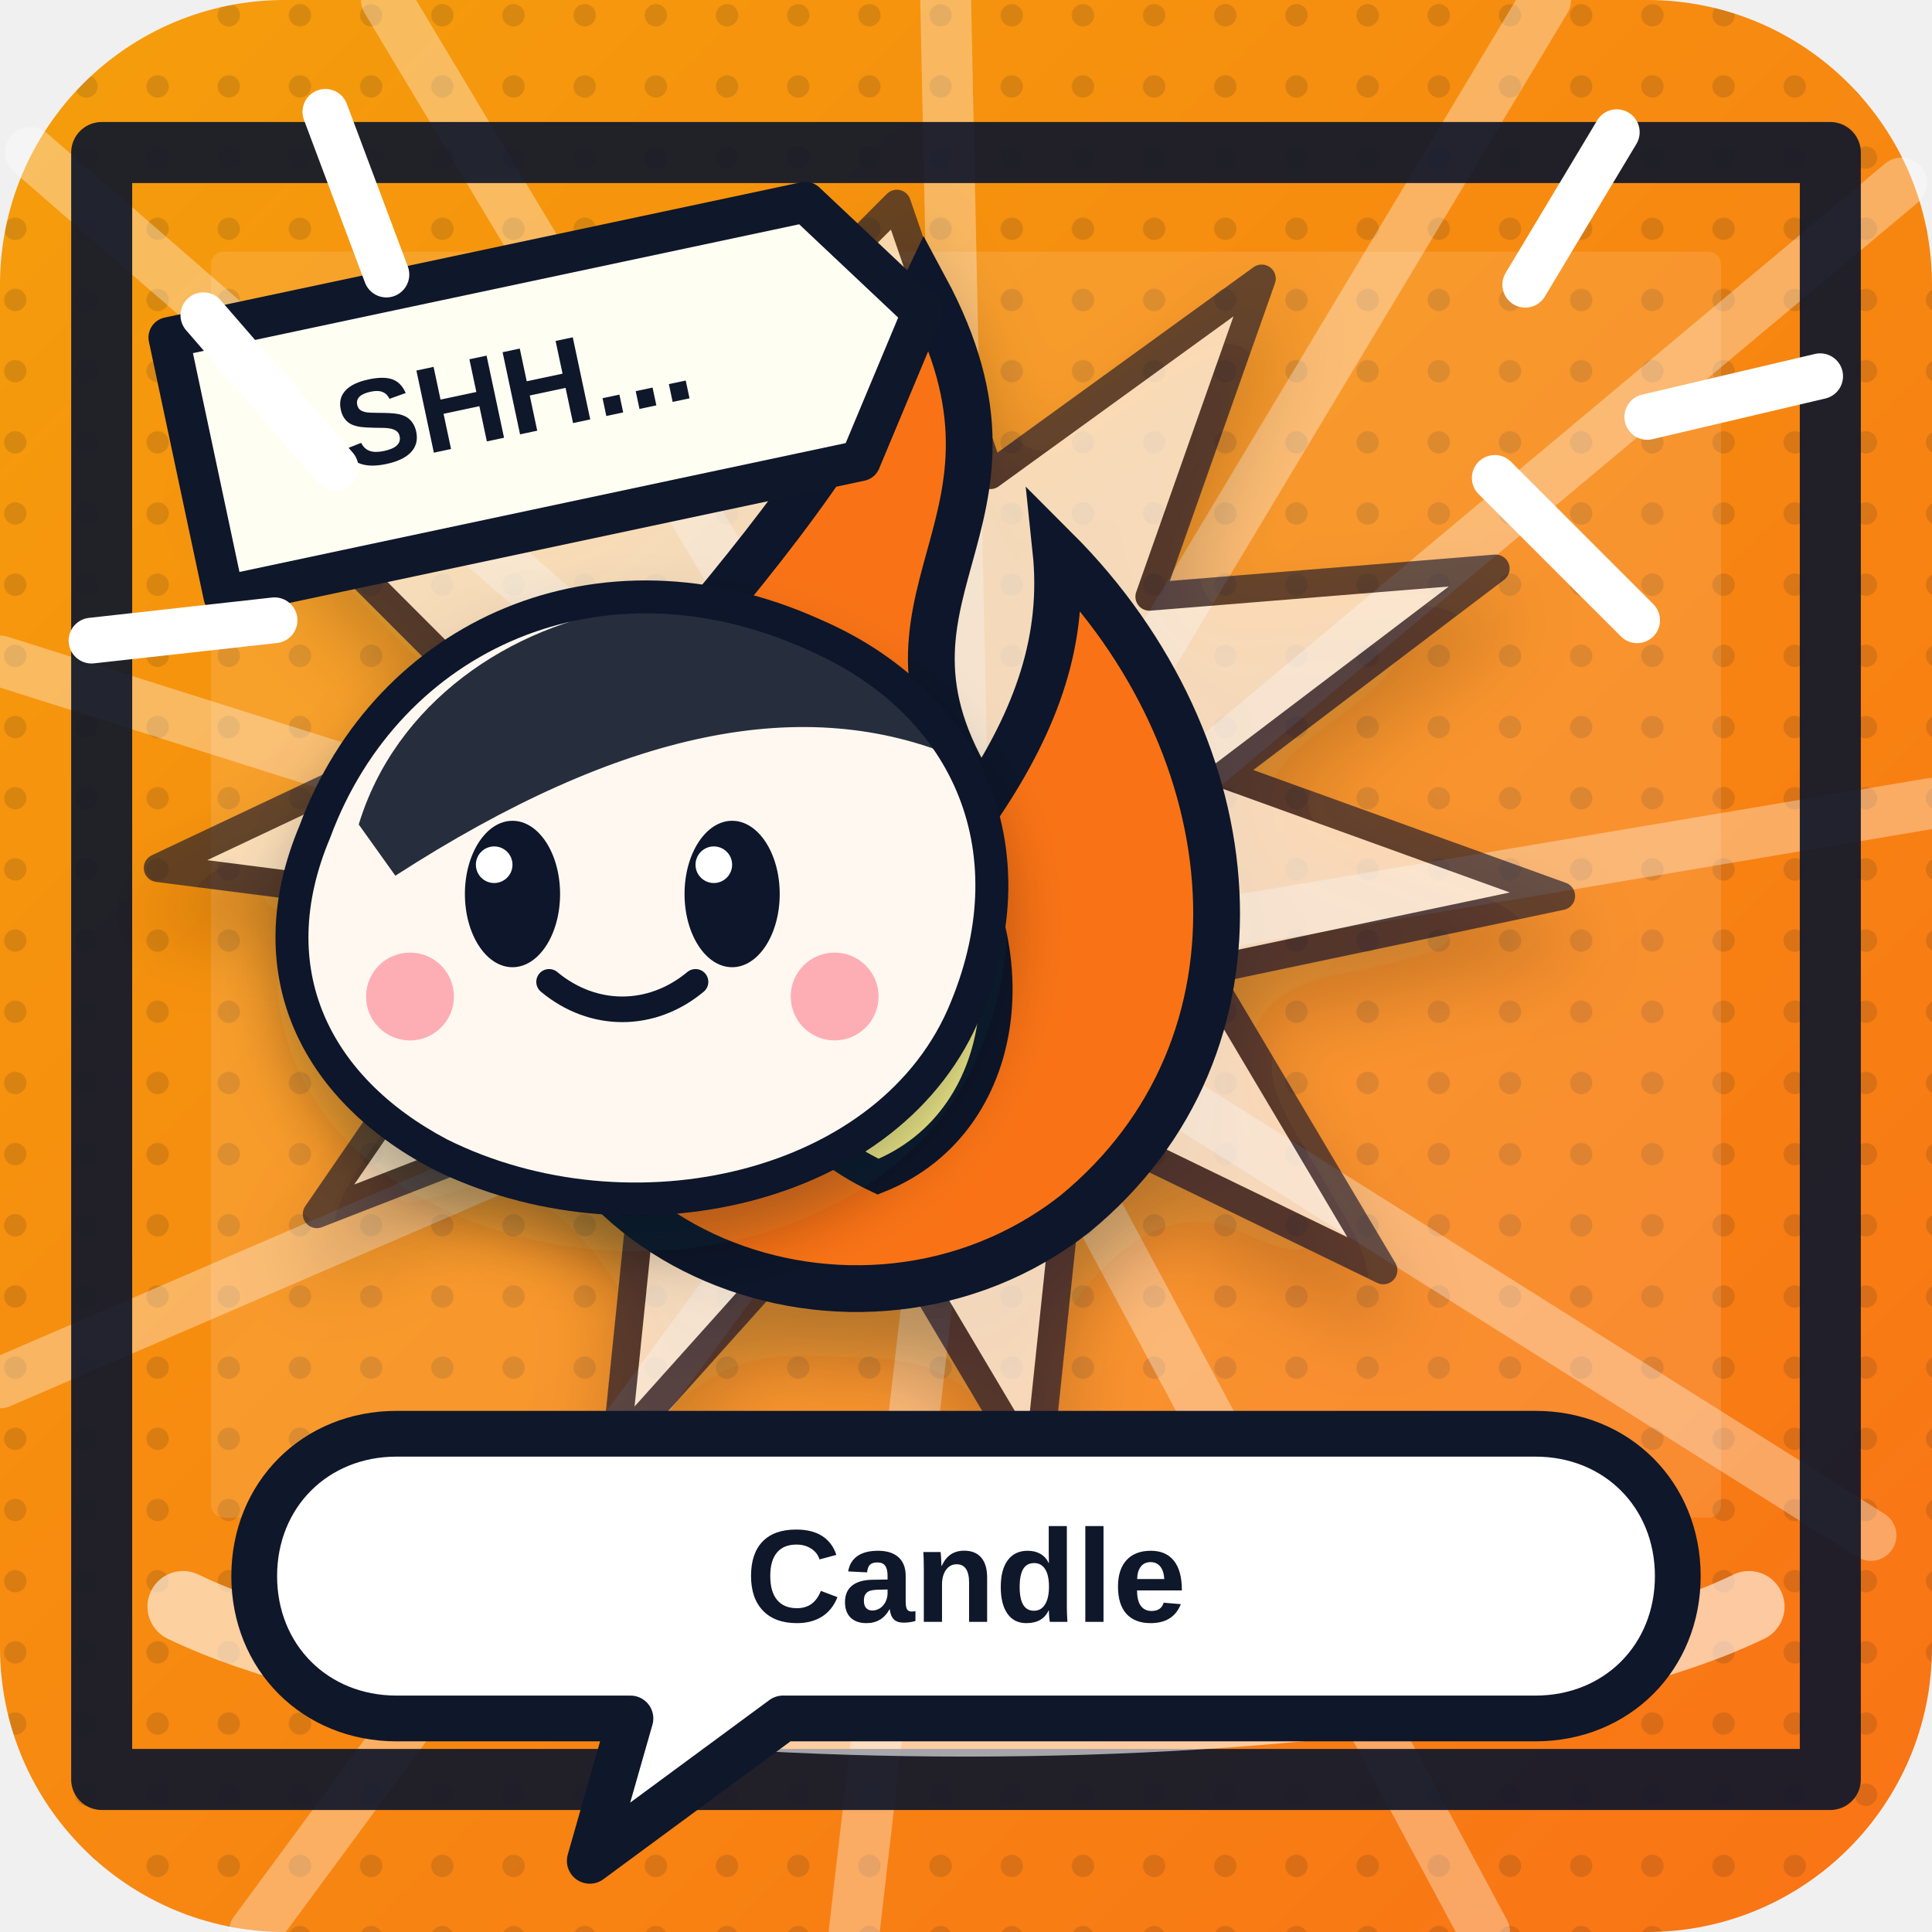
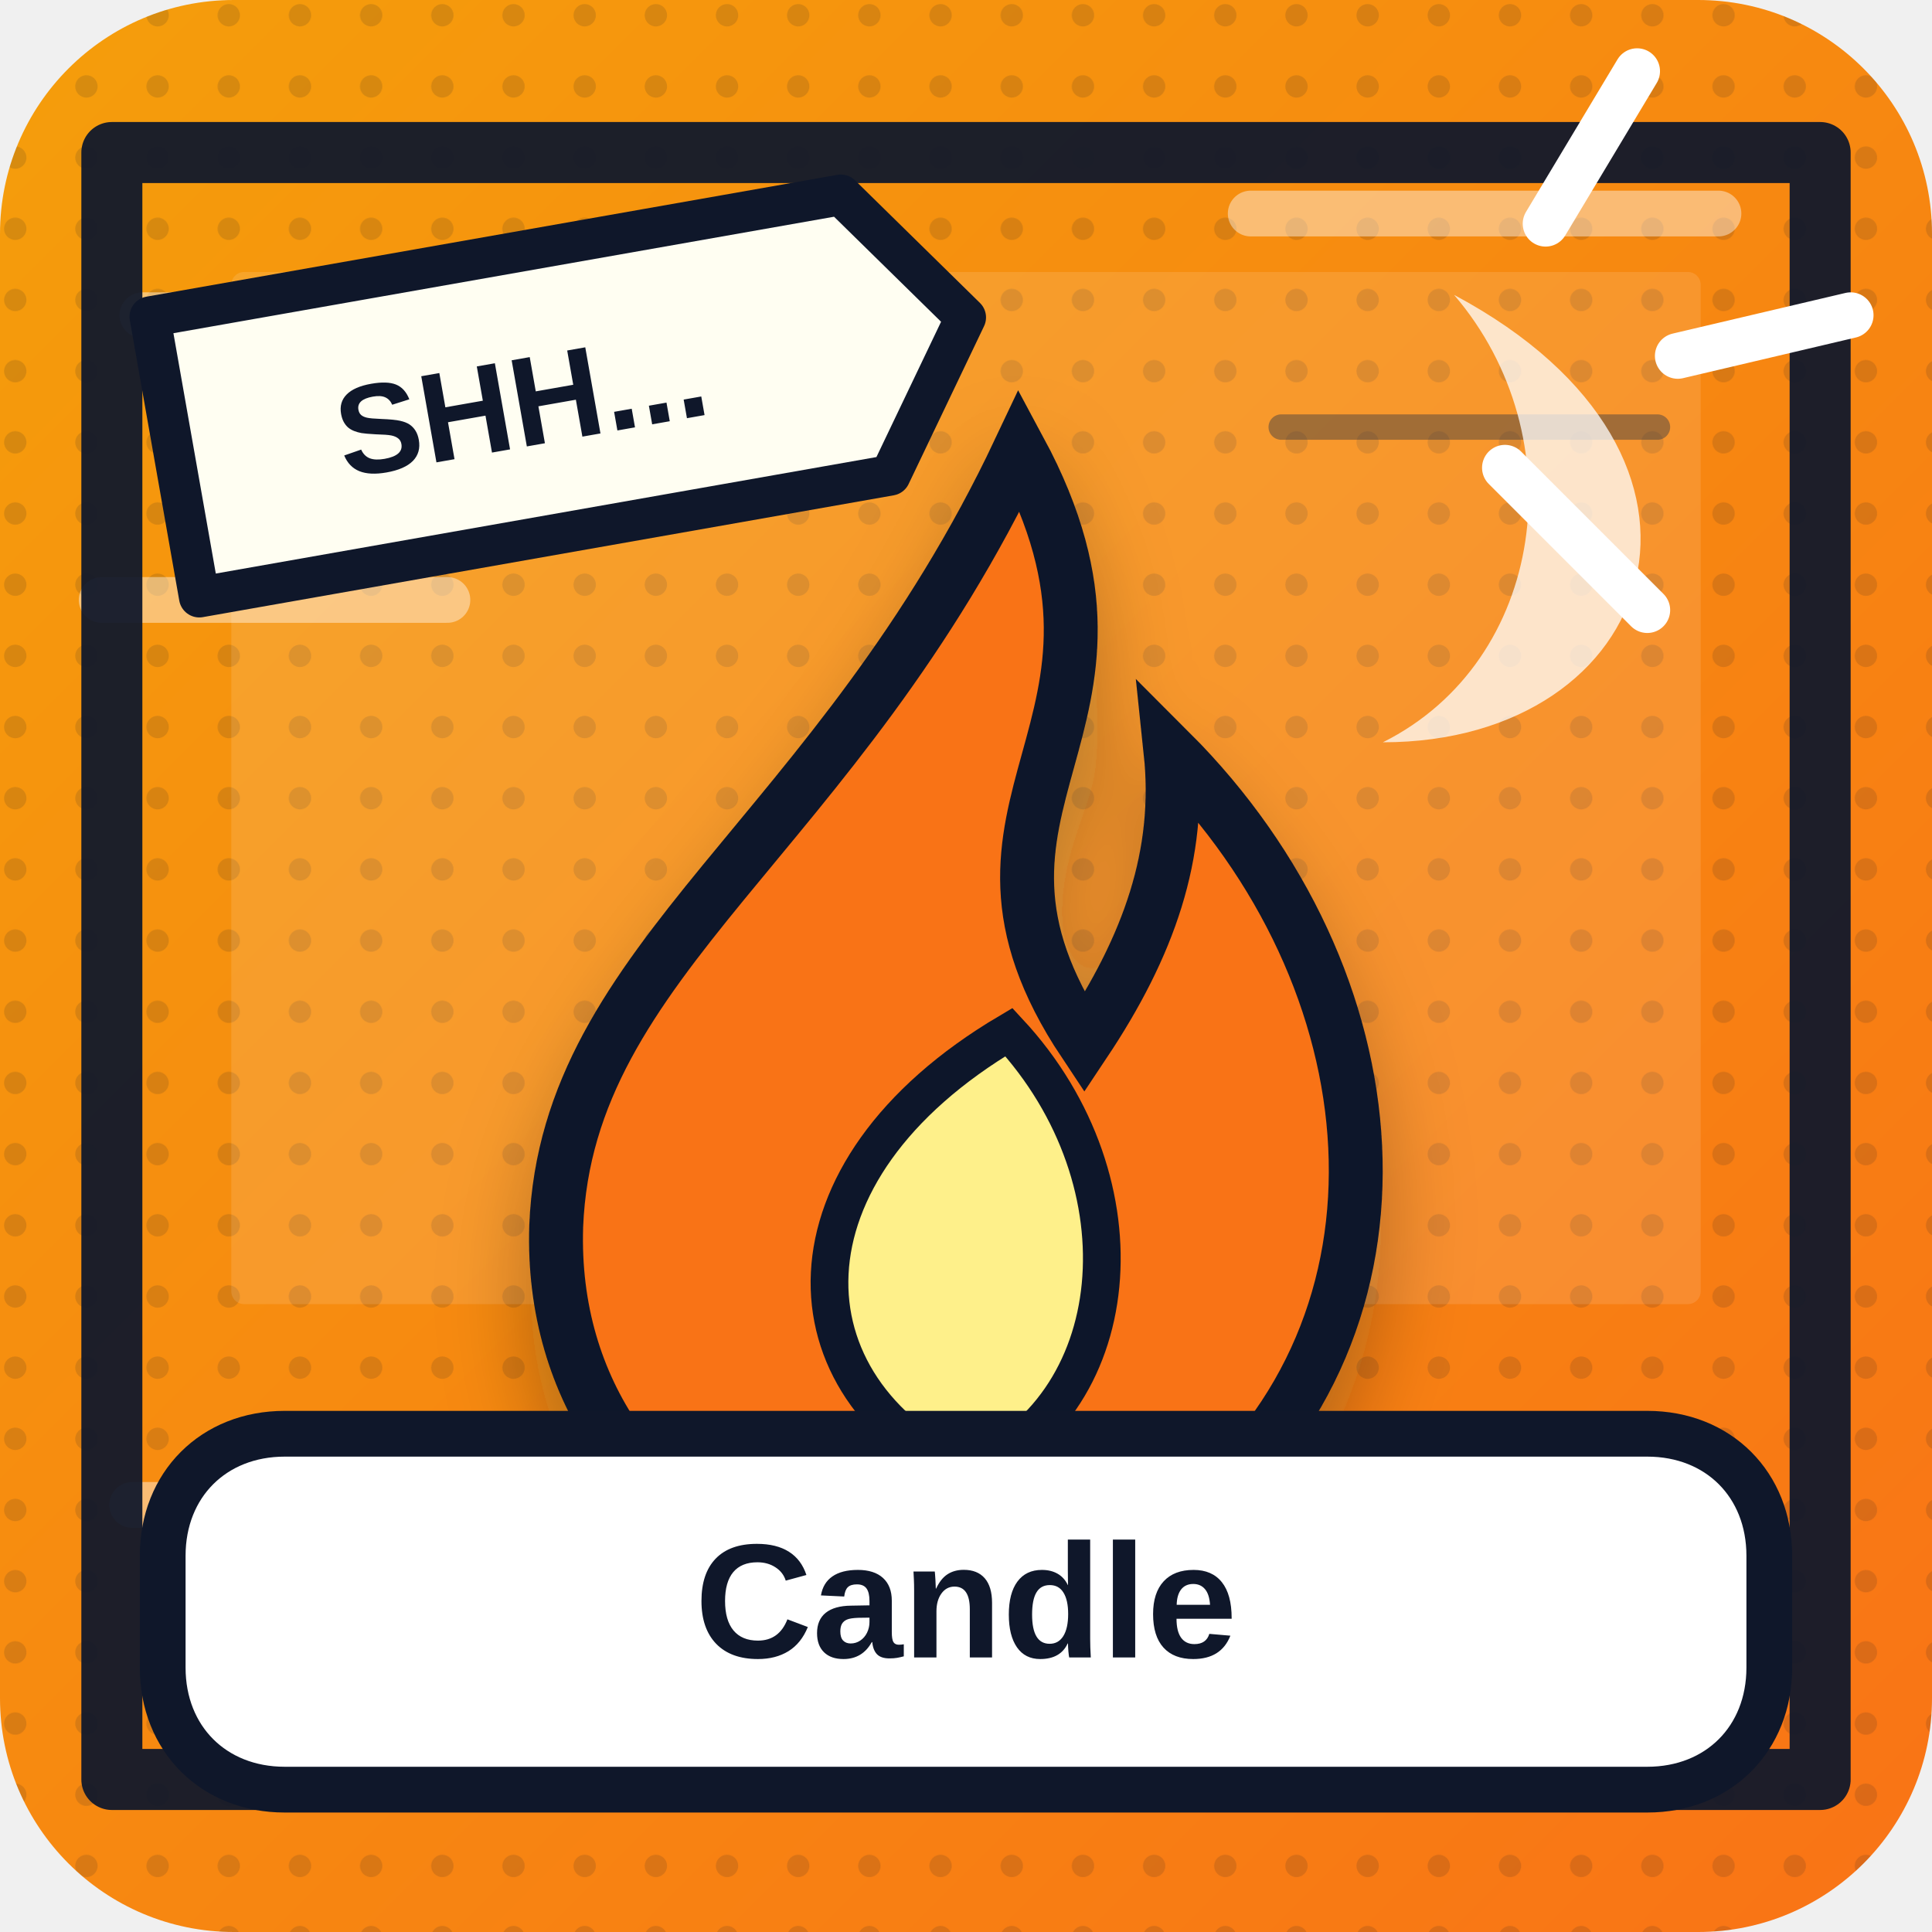
<svg xmlns="http://www.w3.org/2000/svg" viewBox="0 0 380 380" role="img" aria-label="Candle manga classroom tool icon">
  <defs>
    <linearGradient id="bg" x1="0" y1="0" x2="1" y2="1">
      <stop offset="0" stop-color="#f59e0b" />
      <stop offset="1" stop-color="#f97316" />
    </linearGradient>
    <pattern id="dots" width="14" height="14" patternUnits="userSpaceOnUse">
      <circle cx="3" cy="3" r="2.2" fill="#0f172a" opacity=".13" />
    </pattern>
    <filter id="shadow" x="-20%" y="-20%" width="140%" height="140%">
      <feDropShadow dx="0" dy="10" stdDeviation="8" flood-color="#0f172a" flood-opacity=".28" />
    </filter>
  </defs>
-   <rect width="380" height="380" rx="56" fill="url(#bg)" />
-   <rect width="380" height="380" rx="56" fill="url(#dots)" />
-   <path d="M190 190L6 30M190 190L76 0M190 190L186 0M190 190L304 0M190 190L374 36M190 190L380 158M190 190L368 302M190 190L292 380M190 190L168 380M190 190L50 380M190 190L0 272M190 190L0 130" stroke="#fff" stroke-width="10" stroke-linecap="round" opacity=".34" />
-   <path d="M20 30h340v320H20z" fill="none" stroke="#0f172a" stroke-width="12" stroke-linejoin="round" opacity=".92" />
-   <path d="M44 52h292v244H44z" fill="#ffffff" opacity=".12" stroke="#ffffff" stroke-width="5" stroke-linejoin="round" />
-   <g transform="translate(20 18) scale(.92)" filter="url(#shadow)">
-     <path d="M170 24l20 58 58-42-24 68 74-6-58 44 72 26-76 16 38 64-66-32-8 76-38-64-52 58 8-78-72 28 44-64-78-10 72-34-54-54 72 14z" fill="#ffffff" opacity=".64" stroke="#0f172a" stroke-width="6" stroke-linejoin="round" />
+   <rect width="380" height="380" rx="46" fill="url(#bg)" />
+   <rect width="380" height="380" rx="46" fill="url(#dots)" />
+   <path d="M28 62h92M20 118h68M26 296h110M246 42h92M288 300h58M38 340h74" stroke="#fff" stroke-width="9" stroke-linecap="round" opacity=".42" />
+   <path d="M42 92h48M252 84h74M258 328h42" stroke="#0f172a" stroke-width="5" stroke-linecap="round" opacity=".42" />
+   <path d="M22 30h336v320H22z" fill="none" stroke="#0f172a" stroke-width="12" stroke-linejoin="round" opacity=".94" />
+   <path d="M48 56h284v198H48z" fill="#ffffff" opacity=".12" stroke="#ffffff" stroke-width="5" stroke-linejoin="round" />
+   <path d="M286 58c24 28 18 72-14 88 54 0 74-56 14-88z" fill="#fff" opacity=".75" />
+   <g transform="translate(14 44) scale(1.06)" filter="url(#shadow)">
    <path d="M176 42c28 52-18 65 12 110 12-18 18-35 16-54 42 42 48 106 4 142-46 36-120 8-118-54 2-50 52-72 86-144z" fill="#f97316" stroke="#0f172a" stroke-width="10" />
    <path d="M174 150c26 28 22 70-8 82-34-16-36-56 8-82z" fill="#fef08a" stroke="#0f172a" stroke-width="7" />
  </g>
-   <g transform="translate(0 34) scale(.72)" filter="url(#shadow)">
-     <g>
-       <path d="M86 180c20-54 78-80 136-54 42 18 60 58 42 102-20 50-92 66-144 40-34-18-50-50-34-88z" fill="#fff8f0" stroke="#0f172a" stroke-width="9" />
-       <path d="M98 178c20-66 124-86 164-18-42-18-92-8-154 32z" fill="#0f172a" opacity=".9" />
-       <ellipse cx="140" cy="197" rx="13" ry="20" fill="#0f172a" />
-       <ellipse cx="200" cy="197" rx="13" ry="20" fill="#0f172a" />
-       <circle cx="135" cy="189" r="5" fill="#fff" />
-       <circle cx="195" cy="189" r="5" fill="#fff" />
-       <path d="M150 221c12 10 28 10 40 0" fill="none" stroke="#0f172a" stroke-width="7" stroke-linecap="round" />
-       <circle cx="112" cy="225" r="12" fill="#fb7185" opacity=".55" />
-       <circle cx="228" cy="225" r="12" fill="#fb7185" opacity=".55" />
-     </g>
+   <path d="M56 282h268c14 0 24 10 24 24v22c0 14-10 24-24 24H56c-14 0-24-10-24-24v-22c0-14 10-24 24-24z" fill="#ffffff" stroke="#0f172a" stroke-width="9" />
+   <text x="190" y="326" text-anchor="middle" font-size="32" font-weight="900" fill="#0f172a" font-family="Arial Black, Arial">Candle</text>
+   <g transform="rotate(-10 102 82)">
+     <path d="M34 50h138l20 28-20 28H34z" fill="#fffef2" stroke="#0f172a" stroke-width="8" stroke-linejoin="round" />
+     <text x="103" y="88" text-anchor="middle" font-size="25" font-weight="900" fill="#0f172a" font-family="Arial Black, Arial">SHH...</text>
  </g>
-   <path d="M36 316c62 30 246 30 308 0" fill="none" stroke="#fff" stroke-width="14" stroke-linecap="round" opacity=".6" />
-   <path d="M78 282h224c16 0 28 12 28 28s-12 28-28 28H154l-38 28 8-28H78c-16 0-28-12-28-28s12-28 28-28z" fill="#ffffff" stroke="#0f172a" stroke-width="9" stroke-linejoin="round" />
-   <text x="190" y="319" text-anchor="middle" font-size="26" font-weight="900" fill="#0f172a" font-family="Arial Black, Arial">Candle</text>
-   <g transform="rotate(-12 104 82)">
-     <path d="M38 52h128l18 26-18 26H38z" fill="#fffef2" stroke="#0f172a" stroke-width="8" stroke-linejoin="round" />
-     <text x="102" y="85" text-anchor="middle" font-size="24" font-weight="900" fill="#0f172a" font-family="Arial Black, Arial">SHH...</text>
-   </g>
-   <path d="M300 56l18-30M324 82l34-8M294 94l28 28M66 92L40 62M54 122l-36 4M76 54L64 22" stroke="#fff" stroke-width="9" stroke-linecap="round" />
+   <path d="M304 44l18-30M330 70l34-8M296 92l28 28" stroke="#fff" stroke-width="9" stroke-linecap="round" />
</svg>
